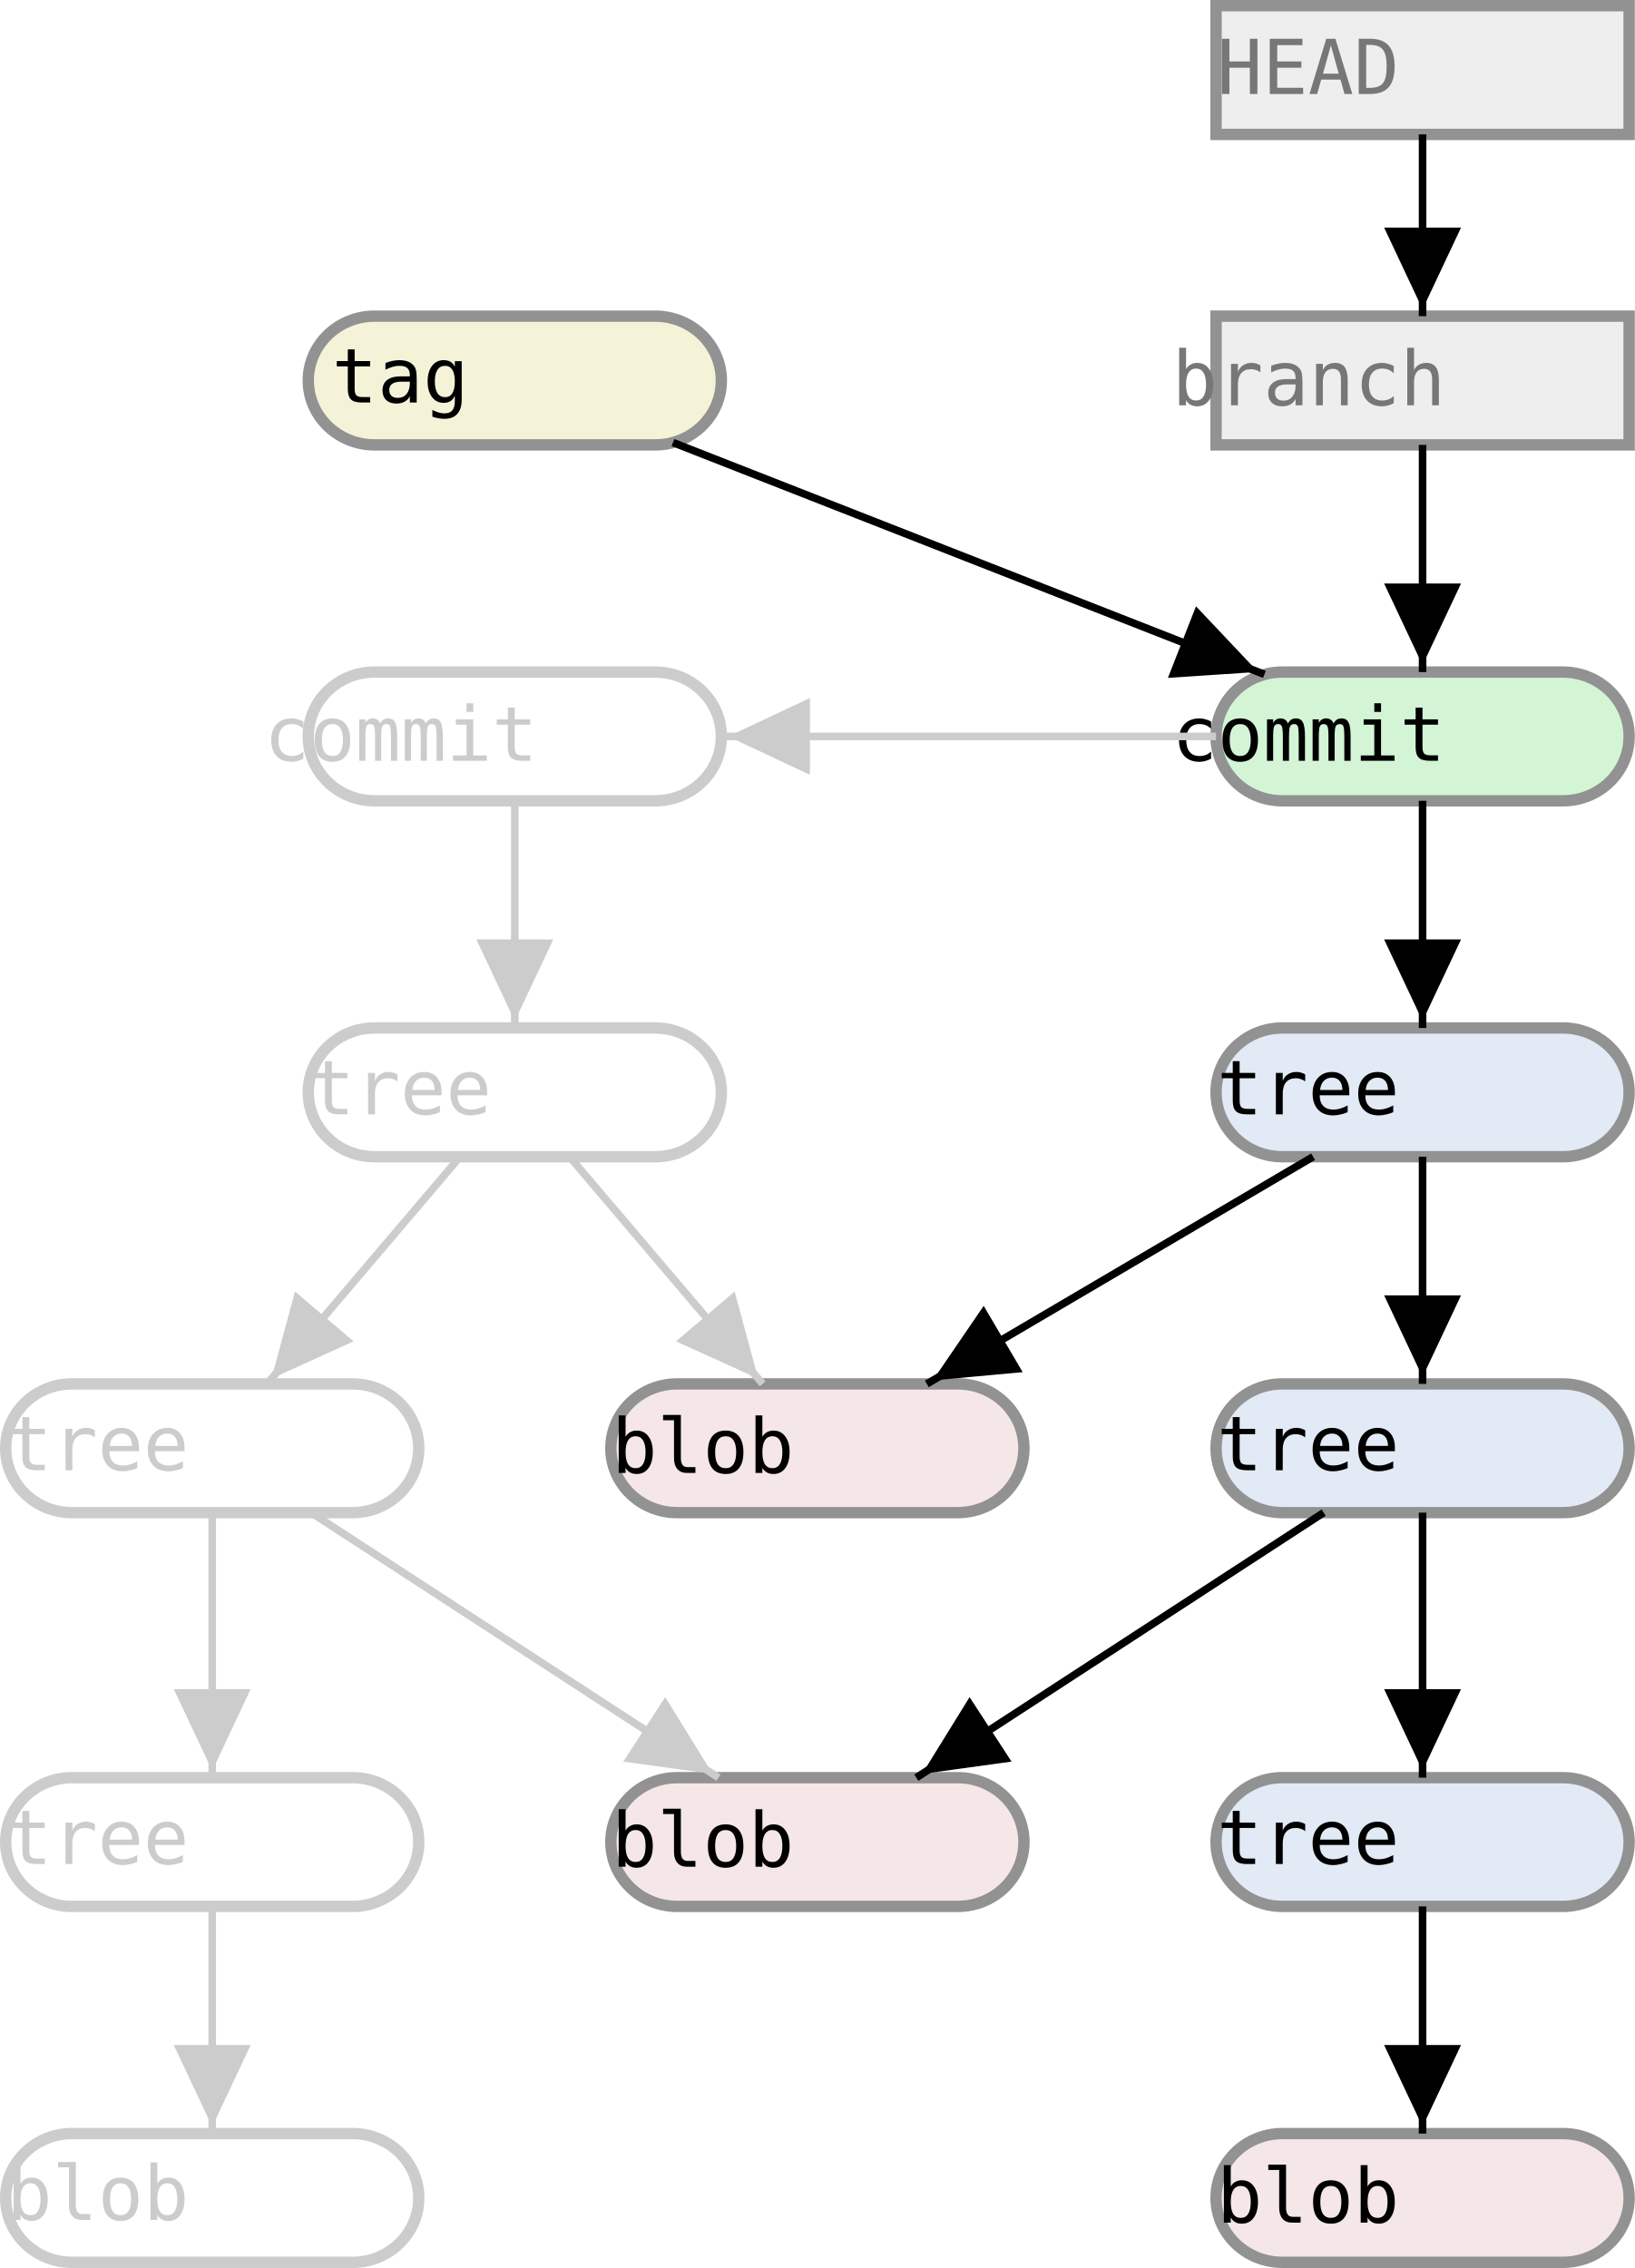
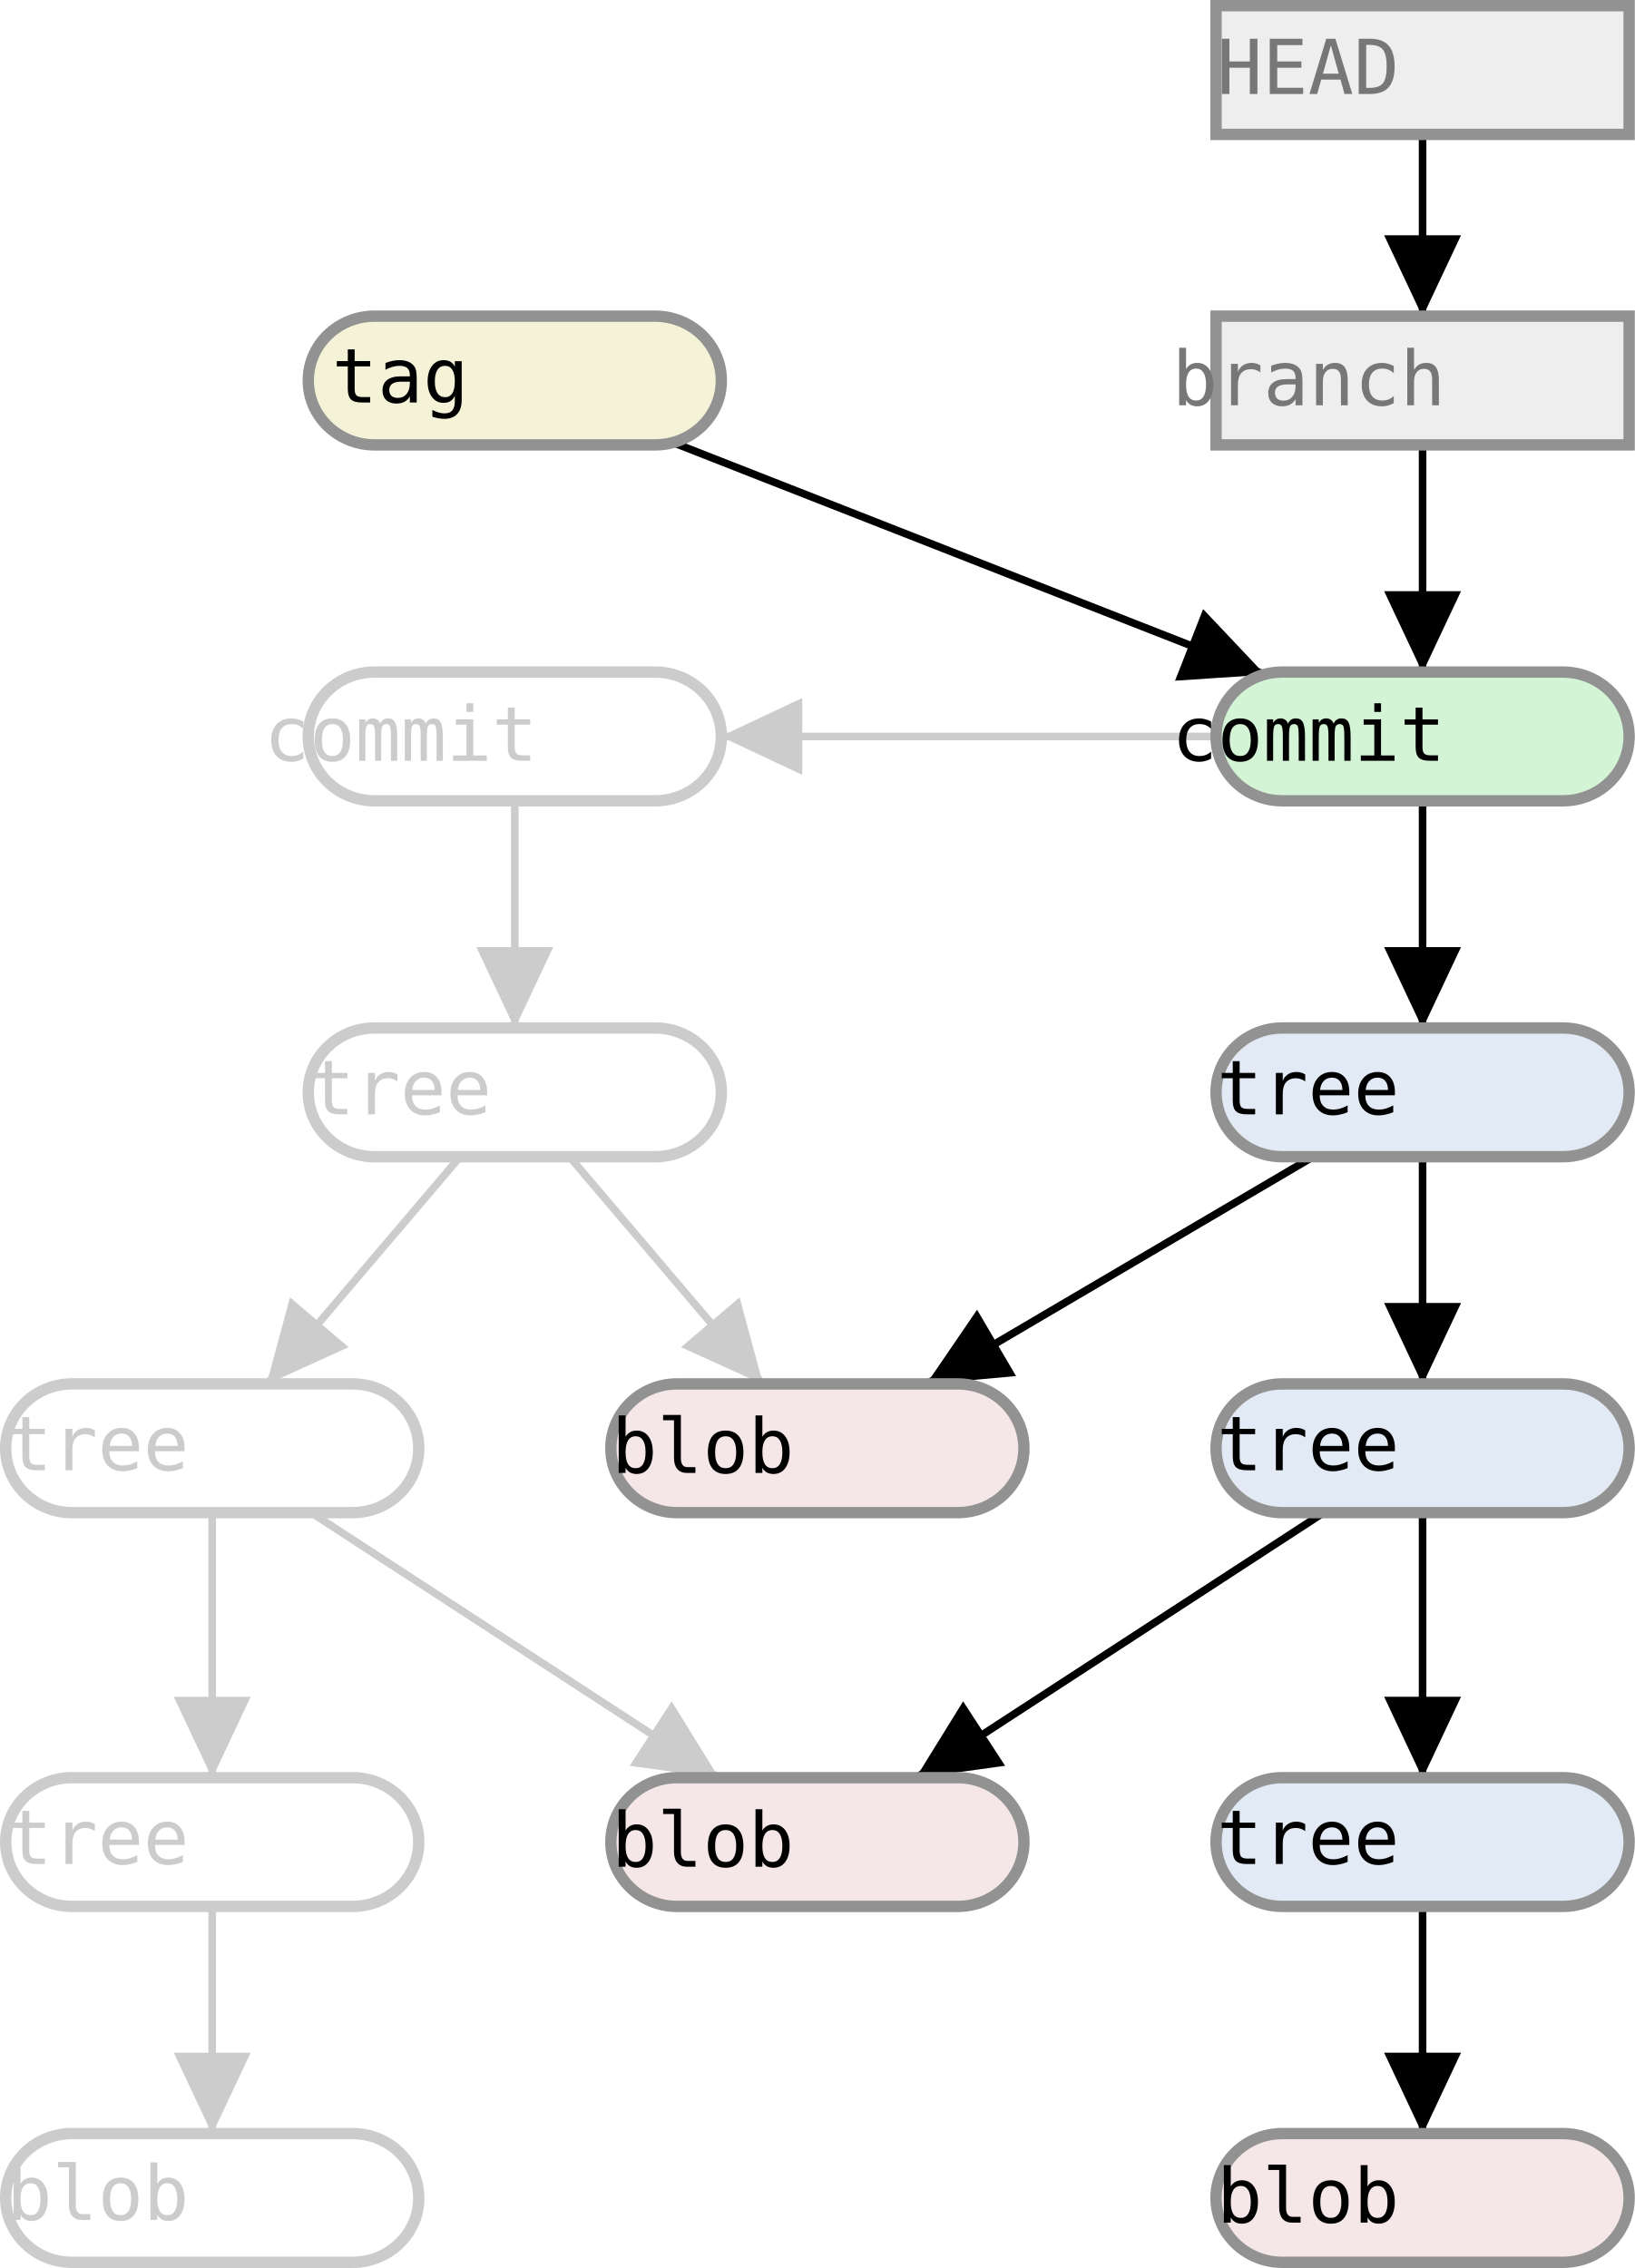
<svg xmlns="http://www.w3.org/2000/svg" width="215.853" height="299.5" version="1.1" id="svg86" xml:space="preserve">
  <defs id="defs6">
-     <marker orient="auto" refY="0" refX="0" id="Arrow1Lend_000000_1.000000px" style="overflow:visible">
-       <path id="path_Arrow1Lend_000000_1.000000px" d="M -5,0 V -2 L 0,0 -5,2 Z" style="fill:#000000;fill-rule:evenodd;stroke:#000000;stroke-width:1px;marker-start:none" />
-     </marker>
-     <marker orient="auto" refY="0" refX="0" id="Arrow1Lend_cccccc_1.000000px" style="overflow:visible">
-       <path id="path_Arrow1Lend_cccccc_1.000000px" d="M -5,0 V -2 L 0,0 -5,2 Z" style="fill:#cccccc;fill-rule:evenodd;stroke:#cccccc;stroke-width:1px;marker-start:none" />
-     </marker>
-     <marker orient="auto" refY="0" refX="0" id="Arrow1Lend_000000_1.000000px-4" style="overflow:visible">
-       <path id="path_Arrow1Lend_000000_1.000000px-74" d="M -5,0 V -2 L 0,0 -5,2 Z" style="fill:#000000;fill-rule:evenodd;stroke:#000000;stroke-width:1px;marker-start:none" />
-     </marker>
-     <rect x="318.086" y="219.016" width="10.384" height="29.798" id="rect3302" />
-     <marker orient="auto" refY="0" refX="0" id="Arrow1Lend_000000_1.000000px-6" style="overflow:visible">
-       <path id="path_Arrow1Lend_000000_1.000000px-7" d="M -5,0 V -2 L 0,0 -5,2 Z" style="fill:#000000;fill-rule:evenodd;stroke:#000000;stroke-width:1px;marker-start:none" />
-     </marker>
-     <marker style="overflow:visible" id="TriangleStart-0-1-82-4" refX="4" refY="0" orient="auto-start-reverse" markerWidth="10.784" markerHeight="10.155" viewBox="0 0 5.324 6.155" preserveAspectRatio="none">
-       <path transform="scale(0.5)" style="fill:context-stroke;fill-rule:evenodd;stroke:context-stroke;stroke-width:1pt" d="M 5.77,0 -2.88,5 V -5 Z" id="path135-8-9-9-3" />
-     </marker>
-     <marker style="overflow:visible" id="TriangleStart-0-1-82-7" refX="4" refY="0" orient="auto-start-reverse" markerWidth="10.784" markerHeight="10.155" viewBox="0 0 5.324 6.155" preserveAspectRatio="none">
-       <path transform="scale(0.5)" style="fill:context-stroke;fill-rule:evenodd;stroke:context-stroke;stroke-width:1pt" d="M 5.77,0 -2.88,5 V -5 Z" id="path135-8-9-9-8" />
-     </marker>
-     <marker style="overflow:visible" id="TriangleStart-0-1-82-8" refX="4" refY="0" orient="auto-start-reverse" markerWidth="10.784" markerHeight="10.155" viewBox="0 0 5.324 6.155" preserveAspectRatio="none">
-       <path transform="scale(0.5)" style="fill:context-stroke;fill-rule:evenodd;stroke:context-stroke;stroke-width:1pt" d="M 5.77,0 -2.88,5 V -5 Z" id="path135-8-9-9-84" />
-     </marker>
-     <marker style="overflow:visible" id="TriangleStart-0-1-82-2" refX="4" refY="0" orient="auto-start-reverse" markerWidth="10.784" markerHeight="10.155" viewBox="0 0 5.324 6.155" preserveAspectRatio="none">
-       <path transform="scale(0.5)" style="fill:context-stroke;fill-rule:evenodd;stroke:context-stroke;stroke-width:1pt" d="M 5.77,0 -2.88,5 V -5 Z" id="path135-8-9-9-0" />
-     </marker>
-     <marker style="overflow:visible" id="TriangleStart-0-1-82-9" refX="4" refY="0" orient="auto-start-reverse" markerWidth="10.784" markerHeight="10.155" viewBox="0 0 5.324 6.155" preserveAspectRatio="none">
-       <path transform="scale(0.5)" style="fill:context-stroke;fill-rule:evenodd;stroke:context-stroke;stroke-width:1pt" d="M 5.77,0 -2.88,5 V -5 Z" id="path135-8-9-9-2" />
-     </marker>
-     <marker style="overflow:visible" id="TriangleStart-0-1-82-49" refX="4" refY="0" orient="auto-start-reverse" markerWidth="10.784" markerHeight="10.155" viewBox="0 0 5.324 6.155" preserveAspectRatio="none">
-       <path transform="scale(0.5)" style="fill:context-stroke;fill-rule:evenodd;stroke:context-stroke;stroke-width:1pt" d="M 5.77,0 -2.88,5 V -5 Z" id="path135-8-9-9-5" />
-     </marker>
-     <marker style="overflow:visible" id="TriangleStart-0-1-82-87" refX="4" refY="0" orient="auto-start-reverse" markerWidth="10.784" markerHeight="10.155" viewBox="0 0 5.324 6.155" preserveAspectRatio="none">
-       <path transform="scale(0.5)" style="fill:context-stroke;fill-rule:evenodd;stroke:context-stroke;stroke-width:1pt" d="M 5.77,0 -2.88,5 V -5 Z" id="path135-8-9-9-1" />
-     </marker>
-     <marker style="overflow:visible" id="TriangleStart-0-1-82-0" refX="4" refY="0" orient="auto-start-reverse" markerWidth="10.784" markerHeight="10.155" viewBox="0 0 5.324 6.155" preserveAspectRatio="none">
-       <path transform="scale(0.5)" style="fill:context-stroke;fill-rule:evenodd;stroke:context-stroke;stroke-width:1pt" d="M 5.77,0 -2.88,5 V -5 Z" id="path135-8-9-9-6" />
-     </marker>
-     <marker style="overflow:visible" id="TriangleStart-0-1-82-11" refX="4" refY="0" orient="auto-start-reverse" markerWidth="10.784" markerHeight="10.155" viewBox="0 0 5.324 6.155" preserveAspectRatio="none">
-       <path transform="scale(0.5)" style="fill:context-stroke;fill-rule:evenodd;stroke:context-stroke;stroke-width:1pt" d="M 5.77,0 -2.88,5 V -5 Z" id="path135-8-9-9-59" />
-     </marker>
-     <marker style="overflow:visible" id="TriangleStart-0-1-82-73" refX="4" refY="0" orient="auto-start-reverse" markerWidth="10.784" markerHeight="10.155" viewBox="0 0 5.324 6.155" preserveAspectRatio="none">
-       <path transform="scale(0.5)" style="fill:context-stroke;fill-rule:evenodd;stroke:context-stroke;stroke-width:1pt" d="M 5.77,0 -2.88,5 V -5 Z" id="path135-8-9-9-65" />
-     </marker>
-     <marker style="overflow:visible" id="TriangleStart-0-1-82-94" refX="4" refY="0" orient="auto-start-reverse" markerWidth="10.784" markerHeight="10.155" viewBox="0 0 5.324 6.155" preserveAspectRatio="none">
-       <path transform="scale(0.5)" style="fill:context-stroke;fill-rule:evenodd;stroke:context-stroke;stroke-width:1pt" d="M 5.77,0 -2.88,5 V -5 Z" id="path135-8-9-9-81" />
-     </marker>
-     <marker style="overflow:visible" id="TriangleStart-0-1-82-85" refX="4" refY="0" orient="auto-start-reverse" markerWidth="10.784" markerHeight="10.155" viewBox="0 0 5.324 6.155" preserveAspectRatio="none">
-       <path transform="scale(0.5)" style="fill:context-stroke;fill-rule:evenodd;stroke:context-stroke;stroke-width:1pt" d="M 5.77,0 -2.88,5 V -5 Z" id="path135-8-9-9-09" />
-     </marker>
-     <marker style="overflow:visible" id="TriangleStart-0-1-82-98" refX="4" refY="0" orient="auto-start-reverse" markerWidth="10.784" markerHeight="10.155" viewBox="0 0 5.324 6.155" preserveAspectRatio="none">
-       <path transform="scale(0.5)" style="fill:context-stroke;fill-rule:evenodd;stroke:context-stroke;stroke-width:1pt" d="M 5.77,0 -2.88,5 V -5 Z" id="path135-8-9-9-48" />
-     </marker>
-     <marker style="overflow:visible" id="TriangleStart-0-1-82-85-6" refX="4" refY="0" orient="auto-start-reverse" markerWidth="10.784" markerHeight="10.155" viewBox="0 0 5.324 6.155" preserveAspectRatio="none">
-       <path transform="scale(0.5)" style="fill:context-stroke;fill-rule:evenodd;stroke:context-stroke;stroke-width:1pt" d="M 5.77,0 -2.88,5 V -5 Z" id="path135-8-9-9-09-3" />
-     </marker>
-     <marker style="overflow:visible" id="TriangleStart-0-1-82-49-7" refX="4" refY="0" orient="auto-start-reverse" markerWidth="10.784" markerHeight="10.155" viewBox="0 0 5.324 6.155" preserveAspectRatio="none">
+     <marker style="overflow:visible" id="TriangleStart-0-1-82-49-7" refX="3.5" refY="0" orient="auto-start-reverse" markerWidth="10.784" markerHeight="10.155" viewBox="0 0 5.324 6.155" preserveAspectRatio="none">
      <path transform="scale(0.5)" style="fill:context-stroke;fill-rule:evenodd;stroke:context-stroke;stroke-width:1pt" d="M 5.77,0 -2.88,5 V -5 Z" id="path135-8-9-9-5-5" />
    </marker>
-     <marker style="overflow:visible" id="TriangleStart-0-1-82-7-6" refX="4" refY="0" orient="auto-start-reverse" markerWidth="10.784" markerHeight="10.155" viewBox="0 0 5.324 6.155" preserveAspectRatio="none">
-       <path transform="scale(0.5)" style="fill:context-stroke;fill-rule:evenodd;stroke:context-stroke;stroke-width:1pt" d="M 5.77,0 -2.88,5 V -5 Z" id="path135-8-9-9-8-2" />
-     </marker>
-     <marker orient="auto" refY="0" refX="0" id="Arrow1Lend_000000_1.000000px-5" style="overflow:visible">
-       <path id="path_Arrow1Lend_000000_1.000000px-741" d="M -5,0 V -2 L 0,0 -5,2 Z" style="fill:#000000;fill-rule:evenodd;stroke:#000000;stroke-width:1px;marker-start:none" />
-     </marker>
  </defs>
+   <path style="display:inline;fill:none;fill-rule:evenodd;stroke:#cccccc;stroke-width:1px;stroke-linecap:butt;stroke-linejoin:miter;stroke-opacity:1;marker-end:url(#TriangleStart-0-1-82-49-7)" d="m 67.973,105.75 v 30" id="a_1-1-6-9-1" />
+   <path style="display:inline;fill:none;fill-rule:evenodd;stroke:#cccccc;stroke-width:1px;stroke-linecap:butt;stroke-linejoin:miter;stroke-opacity:1;marker-end:url(#TriangleStart-0-1-82-49-7)" d="m 28.02,199.75 v 35" id="a_1-1-6-9-776" />
+   <path style="display:inline;fill:none;fill-rule:evenodd;stroke:#cccccc;stroke-width:1px;stroke-linecap:butt;stroke-linejoin:miter;stroke-opacity:1;marker-end:url(#TriangleStart-0-1-82-49-7)" d="m 28.02,251.75 0,30" id="a_1-1-6-9-63" />
+   <path style="display:inline;fill:none;fill-rule:evenodd;stroke:#cccccc;stroke-width:1px;stroke-linecap:butt;stroke-linejoin:miter;stroke-opacity:1;marker-end:url(#TriangleStart-0-1-82-49-7)" d="m 41.082,199.75 53.783,35" id="a_1-1-6-9-2" />
+   <path style="display:inline;fill:none;fill-rule:evenodd;stroke:#cccccc;stroke-width:1px;stroke-linecap:butt;stroke-linejoin:miter;stroke-opacity:1;marker-end:url(#TriangleStart-0-1-82-49-7)" d="M 160.562,97.25 H 95.244" id="a_1-1-6-9-10" />
+   <path style="display:inline;fill:none;fill-rule:evenodd;stroke:#cccccc;stroke-width:1px;stroke-linecap:butt;stroke-linejoin:miter;stroke-opacity:1;marker-end:url(#TriangleStart-0-1-82-49-7)" d="m 60.748,152.75 -25.502,30" id="a_1-1-6-9-638" />
+   <path style="display:inline;fill:none;fill-rule:evenodd;stroke:#cccccc;stroke-width:1px;stroke-linecap:butt;stroke-linejoin:miter;stroke-opacity:1;marker-end:url(#TriangleStart-0-1-82-49-7)" d="m 75.199,152.75 25.502,30" id="a_1-1-6-9-638-1" />
+   <path style="display:inline;fill:none;fill-rule:evenodd;stroke:#000000;stroke-width:1px;stroke-linecap:butt;stroke-linejoin:miter;stroke-opacity:1;marker-end:url(#TriangleStart-0-1-82-49-7)" d="m 187.832,17.75 v 24" id="a_1-1-6-9-0" />
+   <path style="display:inline;fill:none;fill-rule:evenodd;stroke:#000000;stroke-width:1px;stroke-linecap:butt;stroke-linejoin:miter;stroke-opacity:1;marker-end:url(#TriangleStart-0-1-82-49-7)" d="m 187.832,58.75 v 30" id="a_1-1-6-9-6" />
+   <path style="display:inline;fill:none;fill-rule:evenodd;stroke:#000000;stroke-width:1px;stroke-linecap:butt;stroke-linejoin:miter;stroke-opacity:1;marker-end:url(#TriangleStart-0-1-82-49-7)" d="m 88.858,58.44 78.089,30.621" id="a_1-1-6-9-6-1" />
+   <path style="display:inline;fill:none;fill-rule:evenodd;stroke:#000000;stroke-width:1px;stroke-linecap:butt;stroke-linejoin:miter;stroke-opacity:1;marker-end:url(#TriangleStart-0-1-82-49-7)" d="m 187.832,105.75 v 30" id="a_1-1-6-9-3" />
+   <path style="display:inline;fill:none;fill-rule:evenodd;stroke:#000000;stroke-width:1px;stroke-linecap:butt;stroke-linejoin:miter;stroke-opacity:1;marker-end:url(#TriangleStart-0-1-82-49-7)" d="m 187.832,199.75 v 35" id="a_1-1-6-9-68" />
+   <path style="display:inline;fill:none;fill-rule:evenodd;stroke:#000000;stroke-width:1px;stroke-linecap:butt;stroke-linejoin:miter;stroke-opacity:1;marker-end:url(#TriangleStart-0-1-82-49-7)" d="m 187.832,251.75 v 30" id="a_1-1-6-9-66" />
+   <path style="display:inline;fill:none;fill-rule:evenodd;stroke:#000000;stroke-width:1px;stroke-linecap:butt;stroke-linejoin:miter;stroke-opacity:1;marker-end:url(#TriangleStart-0-1-82-49-7)" d="m 174.771,199.75 -53.783,35" id="a_1-1-6-9-04" />
+   <path style="display:inline;fill:none;fill-rule:evenodd;stroke:#000000;stroke-width:1px;stroke-linecap:butt;stroke-linejoin:miter;stroke-opacity:1;marker-end:url(#TriangleStart-0-1-82-49-7)" d="m 173.381,152.75 -51.004,30" id="a_1-1-6-9-04-9" />
+   <path style="display:inline;fill:none;fill-rule:evenodd;stroke:#000000;stroke-width:1px;stroke-linecap:butt;stroke-linejoin:miter;stroke-opacity:1;marker-end:url(#TriangleStart-0-1-82-49-7)" d="m 187.832,152.75 v 30" id="a_1-1-6-9-7" />
  <g id="g3611" transform="translate(-73.99969,0.75)">
    <rect id="1215" width="54.541" height="17" x="234.562" y="88" rx="8.745" ry="8.5" style="fill:#d3f5d6;stroke:#929292;stroke-width:1.5;stroke-dasharray:none;stroke-opacity:1" />
    <text id="1215_text" x="240.582" y="89.21" style="font-size:10px;font-family:Inconsolata;fill:#cccccc;stroke:#cccccc;stroke-width:0">
      <tspan id="1215_line1" text-anchor="middle" x="261.832" y="99.71" text-align="center" font-family="Inconsolata" font-size="10px" fill="#000000" stroke="#000000">commit</tspan>
    </text>
  </g>
  <g id="g3611-6" transform="translate(-193.8587,0.75)">
    <rect id="1215-9" width="54.541" height="17" x="234.562" y="88" rx="8.745" ry="8.5" style="fill:none;fill-opacity:1;stroke:#cccccc;stroke-width:1.5;stroke-dasharray:none;stroke-opacity:1" />
    <text id="1215_text-3" x="240.582" y="89.21" style="font-size:10px;font-family:Inconsolata;fill:#cccccc;fill-opacity:1;stroke:#cccccc;stroke-width:0">
      <tspan id="1215_line1-7" text-anchor="middle" x="261.832" y="99.71" text-align="center" font-family="Inconsolata" font-size="10px" fill="#000000" stroke="#000000" style="fill:#cccccc;fill-opacity:1">commit</tspan>
    </text>
  </g>
  <g id="g3594" transform="translate(-73.99969,0.75)">
    <rect id="1215-3" width="54.541" height="17" x="234.562" y="135" rx="8.745" ry="8.5" style="fill:#e1eaf5;fill-opacity:1;stroke:#929292;stroke-width:1.5;stroke-dasharray:none;stroke-opacity:1" />
    <text id="1216_text" x="246.769" y="135.905" style="font-size:10px;font-family:Inconsolata;fill:#cccccc;stroke:#cccccc;stroke-width:0">
      <tspan id="1216_line1" text-anchor="middle" x="261.769" y="146.405" text-align="center" font-family="Inconsolata" font-size="10px" fill="#000000" stroke="#000000">tree</tspan>
    </text>
  </g>
  <g id="g3594-0" transform="translate(-73.99969,99.75)">
    <rect id="1215-3-2" width="54.541" height="17" x="234.562" y="135" rx="8.745" ry="8.5" style="fill:#e1eaf5;fill-opacity:1;stroke:#929292;stroke-width:1.5;stroke-dasharray:none;stroke-opacity:1" />
    <text id="1216_text-3" x="246.769" y="135.905" style="font-size:10px;font-family:Inconsolata;fill:#cccccc;stroke:#cccccc;stroke-width:0">
      <tspan id="1216_line1-7" text-anchor="middle" x="261.769" y="146.405" text-align="center" font-family="Inconsolata" font-size="10px" fill="#000000" stroke="#000000">tree</tspan>
    </text>
  </g>
  <g id="g3594-5" transform="translate(-73.99969,47.75)">
    <rect id="1215-3-9" width="54.541" height="17" x="234.562" y="135" rx="8.745" ry="8.5" style="fill:#e1eaf5;fill-opacity:1;stroke:#929292;stroke-width:1.5;stroke-dasharray:none;stroke-opacity:1" />
    <text id="1216_text-2" x="246.769" y="135.905" style="font-size:10px;font-family:Inconsolata;fill:#cccccc;stroke:#cccccc;stroke-width:0">
      <tspan id="1216_line1-2" text-anchor="middle" x="261.769" y="146.405" text-align="center" font-family="Inconsolata" font-size="10px" fill="#000000" stroke="#000000">tree</tspan>
    </text>
  </g>
  <g id="g3594-8" transform="translate(-193.8587,0.75)" style="stroke:#cccccc;stroke-opacity:1">
    <rect id="1215-3-97" width="54.541" height="17" x="234.562" y="135" rx="8.745" ry="8.5" style="fill:none;fill-opacity:1;stroke:#cccccc;stroke-width:1.5;stroke-dasharray:none;stroke-opacity:1" />
    <text id="1216_text-36" x="246.769" y="135.905" style="font-size:10px;font-family:Inconsolata;fill:#cccccc;fill-opacity:1;stroke:#cccccc;stroke-width:0;stroke-opacity:1">
      <tspan id="1216_line1-1" text-anchor="middle" x="261.769" y="146.405" text-align="center" font-family="Inconsolata" font-size="10px" fill="#000000" stroke="#000000" style="fill:#cccccc;fill-opacity:1;stroke:#cccccc;stroke-opacity:1">tree</tspan>
    </text>
  </g>
  <g id="g3594-8-5" transform="translate(-193.8587,-93.25)" style="stroke:#929292;stroke-opacity:1">
    <rect id="1215-3-97-47" width="54.541" height="17" x="234.562" y="135" rx="8.745" ry="8.5" style="fill:#f5f3d7;fill-opacity:1;stroke:#929292;stroke-width:1.5;stroke-dasharray:none;stroke-opacity:1" />
    <text id="1216_text-36-6" x="246.769" y="135.905" style="font-size:10px;font-family:Inconsolata;fill:#000000;fill-opacity:1;stroke:#929292;stroke-width:0;stroke-opacity:1">
      <tspan id="1216_line1-1-5" text-anchor="middle" x="261.769" y="146.405" text-align="center" font-family="Inconsolata" font-size="10px" fill="#000000" stroke="#000000" style="fill:#000000;fill-opacity:1;stroke:#929292;stroke-opacity:1">tag</tspan>
    </text>
  </g>
  <g id="g3594-8-4" transform="translate(-233.8117,47.75)" style="stroke:#cccccc;stroke-opacity:1">
    <rect id="1215-3-97-5" width="54.541" height="17" x="234.562" y="135" rx="8.745" ry="8.5" style="fill:none;fill-opacity:1;stroke:#cccccc;stroke-width:1.5;stroke-dasharray:none;stroke-opacity:1" />
    <text id="1216_text-36-0" x="246.769" y="135.905" style="font-size:10px;font-family:Inconsolata;fill:#cccccc;fill-opacity:1;stroke:#cccccc;stroke-width:0;stroke-opacity:1">
      <tspan id="1216_line1-1-3" text-anchor="middle" x="261.769" y="146.405" text-align="center" font-family="Inconsolata" font-size="10px" fill="#000000" stroke="#000000" style="fill:#cccccc;fill-opacity:1;stroke:#cccccc;stroke-opacity:1">tree</tspan>
    </text>
  </g>
  <g id="g3594-8-6" transform="translate(-233.8117,99.75)" style="stroke:#cccccc;stroke-opacity:1">
    <rect id="1215-3-97-1" width="54.541" height="17" x="234.562" y="135" rx="8.745" ry="8.5" style="fill:none;fill-opacity:1;stroke:#cccccc;stroke-width:1.5;stroke-dasharray:none;stroke-opacity:1" />
    <text id="1216_text-36-06" x="246.769" y="135.905" style="font-size:10px;font-family:Inconsolata;fill:#cccccc;fill-opacity:1;stroke:#cccccc;stroke-width:0;stroke-opacity:1">
      <tspan id="1216_line1-1-32" text-anchor="middle" x="261.769" y="146.405" text-align="center" font-family="Inconsolata" font-size="10px" fill="#000000" stroke="#000000" style="fill:#cccccc;fill-opacity:1;stroke:#cccccc;stroke-opacity:1">tree</tspan>
    </text>
  </g>
  <g id="g3594-8-2-0" transform="translate(-233.8117,146.75)" style="stroke:#cccccc;stroke-opacity:1">
    <rect id="1215-3-97-9-6" width="54.541" height="17" x="234.562" y="135" rx="8.745" ry="8.5" style="fill:none;fill-opacity:1;stroke:#cccccc;stroke-width:1.5;stroke-dasharray:none;stroke-opacity:1" />
    <text id="1216_text-36-3-1" x="246.769" y="135.905" style="font-size:10px;font-family:Inconsolata;fill:#cccccc;fill-opacity:1;stroke:#cccccc;stroke-width:0;stroke-opacity:1">
      <tspan id="1216_line1-1-1-5" text-anchor="middle" x="261.769" y="146.405" text-align="center" font-family="Inconsolata" font-size="10px" fill="#000000" stroke="#000000" style="fill:#cccccc;fill-opacity:1;stroke:#cccccc;stroke-opacity:1">blob</tspan>
    </text>
  </g>
  <g id="g3577-0" transform="translate(-73.99969,99.75)">
    <rect id="1215-6-6" width="54.541" height="17" x="234.562" y="182" rx="8.745" ry="8.5" style="fill:#f5e7e7;fill-opacity:1;stroke:#929292;stroke-width:1.5;stroke-dasharray:none;stroke-opacity:1" />
    <text id="1219_text-2" x="246.752" y="183.26" style="font-size:10px;font-family:Inconsolata;fill:#cccccc;stroke:#cccccc;stroke-width:0">
      <tspan id="1219_line1-61" text-anchor="middle" x="261.752" y="193.76" text-align="center" font-family="Inconsolata" font-size="10px" fill="#000000" stroke="#000000">blob</tspan>
    </text>
  </g>
  <g id="g3577-8" transform="translate(-153.9057,52.75)">
    <rect id="1215-6-7" width="54.541" height="17" x="234.562" y="182" rx="8.745" ry="8.5" style="fill:#f5e7e7;fill-opacity:1;stroke:#929292;stroke-width:1.5;stroke-dasharray:none;stroke-opacity:1" />
    <text id="1219_text-9" x="246.752" y="183.26" style="font-size:10px;font-family:Inconsolata;fill:#cccccc;stroke:#cccccc;stroke-width:0">
      <tspan id="1219_line1-2" text-anchor="middle" x="261.752" y="193.76" text-align="center" font-family="Inconsolata" font-size="10px" fill="#000000" stroke="#000000">blob</tspan>
    </text>
  </g>
  <g id="g3577-8-3" transform="translate(-153.9057,0.75)">
    <rect id="1215-6-7-0" width="54.541" height="17" x="234.562" y="182" rx="8.745" ry="8.5" style="fill:#f5e7e7;fill-opacity:1;stroke:#929292;stroke-width:1.5;stroke-dasharray:none;stroke-opacity:1" />
    <text id="1219_text-9-4" x="246.752" y="183.26" style="font-size:10px;font-family:Inconsolata;fill:#cccccc;stroke:#cccccc;stroke-width:0">
      <tspan id="1219_line1-2-4" text-anchor="middle" x="261.752" y="193.76" text-align="center" font-family="Inconsolata" font-size="10px" fill="#000000" stroke="#000000">blob</tspan>
    </text>
  </g>
  <g id="g3628" transform="translate(-73.99969,0.75)">
    <rect id="1215-7" width="54.541" height="17" x="234.562" y="41" rx="0" ry="0" style="fill:#eeeeee;fill-opacity:1;stroke:#929292;stroke-width:1.5;stroke-dasharray:none;stroke-opacity:1" />
    <text id="1227_text" x="246.872" y="42.265" style="font-size:10px;font-family:Inconsolata;fill:#cccccc;stroke:#cccccc;stroke-width:0">
      <tspan id="1227_line1" text-anchor="middle" x="261.872" y="52.765" text-align="center" font-family="Inconsolata" font-size="10px" fill="#777777" stroke="#777777">branch</tspan>
    </text>
  </g>
  <g id="g3645" transform="translate(-73.99969,0.75)">
    <rect id="1215-5" width="54.541" height="17" x="234.562" y="-3.8146972e-08" rx="0" ry="0" style="fill:#eeeeee;fill-opacity:1;stroke:#929292;stroke-width:1.5;stroke-dasharray:none;stroke-opacity:1" />
    <text id="1228_text" x="251.762" y="1.165" style="font-size:10px;font-family:Inconsolata;fill:#cccccc;stroke:#cccccc;stroke-width:0">
      <tspan id="1228_line1" text-anchor="middle" x="261.762" y="11.665" text-align="center" font-family="Inconsolata" font-size="10px" fill="#777777" stroke="#777777">HEAD</tspan>
    </text>
  </g>
-   <path style="display:inline;fill:none;fill-rule:evenodd;stroke:#cccccc;stroke-width:1px;stroke-linecap:butt;stroke-linejoin:miter;stroke-opacity:1;marker-end:url(#TriangleStart-0-1-82-0)" d="m 67.973,105.75 v 30" id="a_1-1-6-9-1" />
-   <path style="display:inline;fill:none;fill-rule:evenodd;stroke:#cccccc;stroke-width:1px;stroke-linecap:butt;stroke-linejoin:miter;stroke-opacity:1;marker-end:url(#TriangleStart-0-1-82-11)" d="m 28.02,199.75 v 35" id="a_1-1-6-9-776" />
-   <path style="display:inline;fill:none;fill-rule:evenodd;stroke:#cccccc;stroke-width:1px;stroke-linecap:butt;stroke-linejoin:miter;stroke-opacity:1;marker-end:url(#TriangleStart-0-1-82-73)" d="m 28.02,251.75 0,30" id="a_1-1-6-9-63" />
-   <path style="display:inline;fill:none;fill-rule:evenodd;stroke:#cccccc;stroke-width:1px;stroke-linecap:butt;stroke-linejoin:miter;stroke-opacity:1;marker-end:url(#TriangleStart-0-1-82-94)" d="m 41.082,199.75 53.783,35" id="a_1-1-6-9-2" />
-   <path style="display:inline;fill:none;fill-rule:evenodd;stroke:#cccccc;stroke-width:1px;stroke-linecap:butt;stroke-linejoin:miter;stroke-opacity:1;marker-end:url(#TriangleStart-0-1-82-98)" d="M 160.562,97.25 H 95.244" id="a_1-1-6-9-10" />
-   <path style="display:inline;fill:none;fill-rule:evenodd;stroke:#cccccc;stroke-width:1px;stroke-linecap:butt;stroke-linejoin:miter;stroke-opacity:1;marker-end:url(#TriangleStart-0-1-82-85)" d="m 60.748,152.75 -25.502,30" id="a_1-1-6-9-638" />
-   <path style="display:inline;fill:none;fill-rule:evenodd;stroke:#cccccc;stroke-width:1px;stroke-linecap:butt;stroke-linejoin:miter;stroke-opacity:1;marker-end:url(#TriangleStart-0-1-82-85-6)" d="m 75.199,152.75 25.502,30" id="a_1-1-6-9-638-1" />
-   <path style="display:inline;fill:none;fill-rule:evenodd;stroke:#000000;stroke-width:1px;stroke-linecap:butt;stroke-linejoin:miter;stroke-opacity:1;marker-end:url(#TriangleStart-0-1-82-4)" d="m 187.832,17.75 v 24" id="a_1-1-6-9-0" />
-   <path style="display:inline;fill:none;fill-rule:evenodd;stroke:#000000;stroke-width:1px;stroke-linecap:butt;stroke-linejoin:miter;stroke-opacity:1;marker-end:url(#TriangleStart-0-1-82-7)" d="m 187.832,58.75 v 30" id="a_1-1-6-9-6" />
-   <path style="display:inline;fill:none;fill-rule:evenodd;stroke:#000000;stroke-width:1px;stroke-linecap:butt;stroke-linejoin:miter;stroke-opacity:1;marker-end:url(#TriangleStart-0-1-82-7-6)" d="m 88.858,58.44 78.089,30.621" id="a_1-1-6-9-6-1" />
-   <path style="display:inline;fill:none;fill-rule:evenodd;stroke:#000000;stroke-width:1px;stroke-linecap:butt;stroke-linejoin:miter;stroke-opacity:1;marker-end:url(#TriangleStart-0-1-82-8)" d="m 187.832,105.75 v 30" id="a_1-1-6-9-3" />
-   <path style="display:inline;fill:none;fill-rule:evenodd;stroke:#000000;stroke-width:1px;stroke-linecap:butt;stroke-linejoin:miter;stroke-opacity:1;marker-end:url(#TriangleStart-0-1-82-2)" d="m 187.832,199.75 v 35" id="a_1-1-6-9-68" />
-   <path style="display:inline;fill:none;fill-rule:evenodd;stroke:#000000;stroke-width:1px;stroke-linecap:butt;stroke-linejoin:miter;stroke-opacity:1;marker-end:url(#TriangleStart-0-1-82-9)" d="m 187.832,251.75 v 30" id="a_1-1-6-9-66" />
-   <path style="display:inline;fill:none;fill-rule:evenodd;stroke:#000000;stroke-width:1px;stroke-linecap:butt;stroke-linejoin:miter;stroke-opacity:1;marker-end:url(#TriangleStart-0-1-82-49)" d="m 174.771,199.75 -53.783,35" id="a_1-1-6-9-04" />
-   <path style="display:inline;fill:none;fill-rule:evenodd;stroke:#000000;stroke-width:1px;stroke-linecap:butt;stroke-linejoin:miter;stroke-opacity:1;marker-end:url(#TriangleStart-0-1-82-49-7)" d="m 173.381,152.75 -51.004,30" id="a_1-1-6-9-04-9" />
-   <path style="display:inline;fill:none;fill-rule:evenodd;stroke:#000000;stroke-width:1px;stroke-linecap:butt;stroke-linejoin:miter;stroke-opacity:1;marker-end:url(#TriangleStart-0-1-82-87)" d="m 187.832,152.75 v 30" id="a_1-1-6-9-7" />
</svg>
